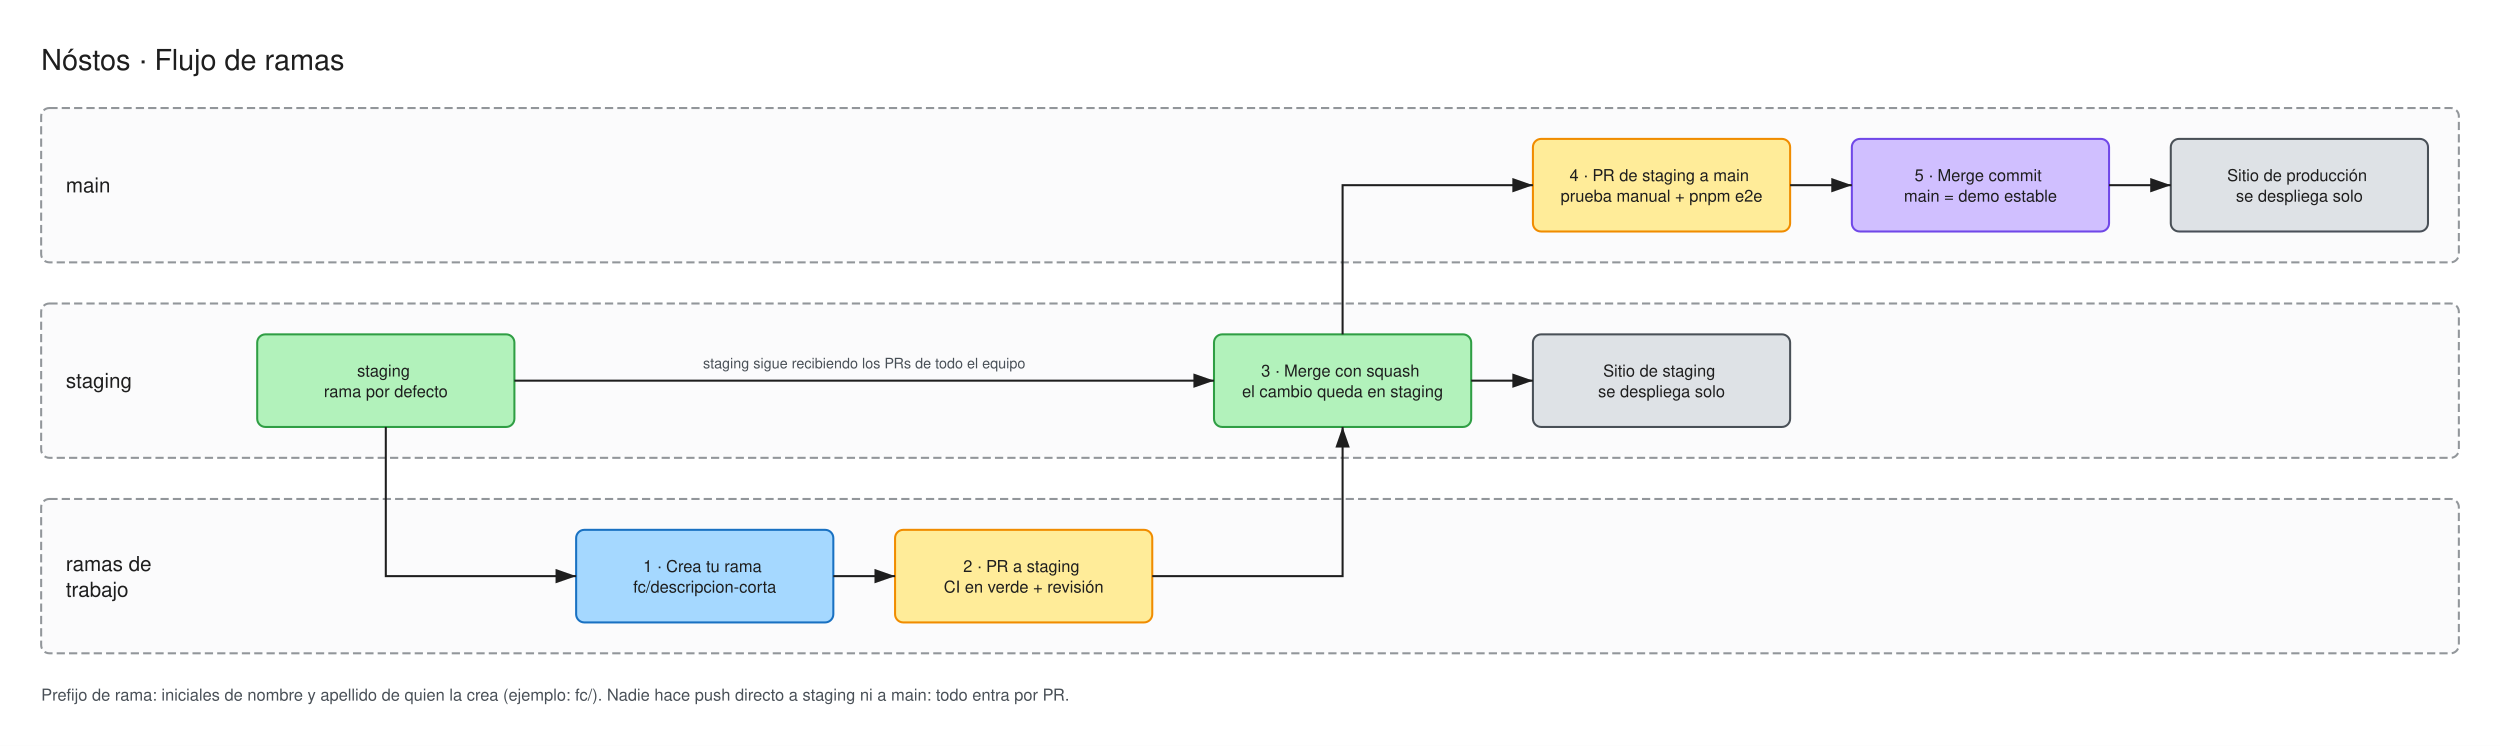
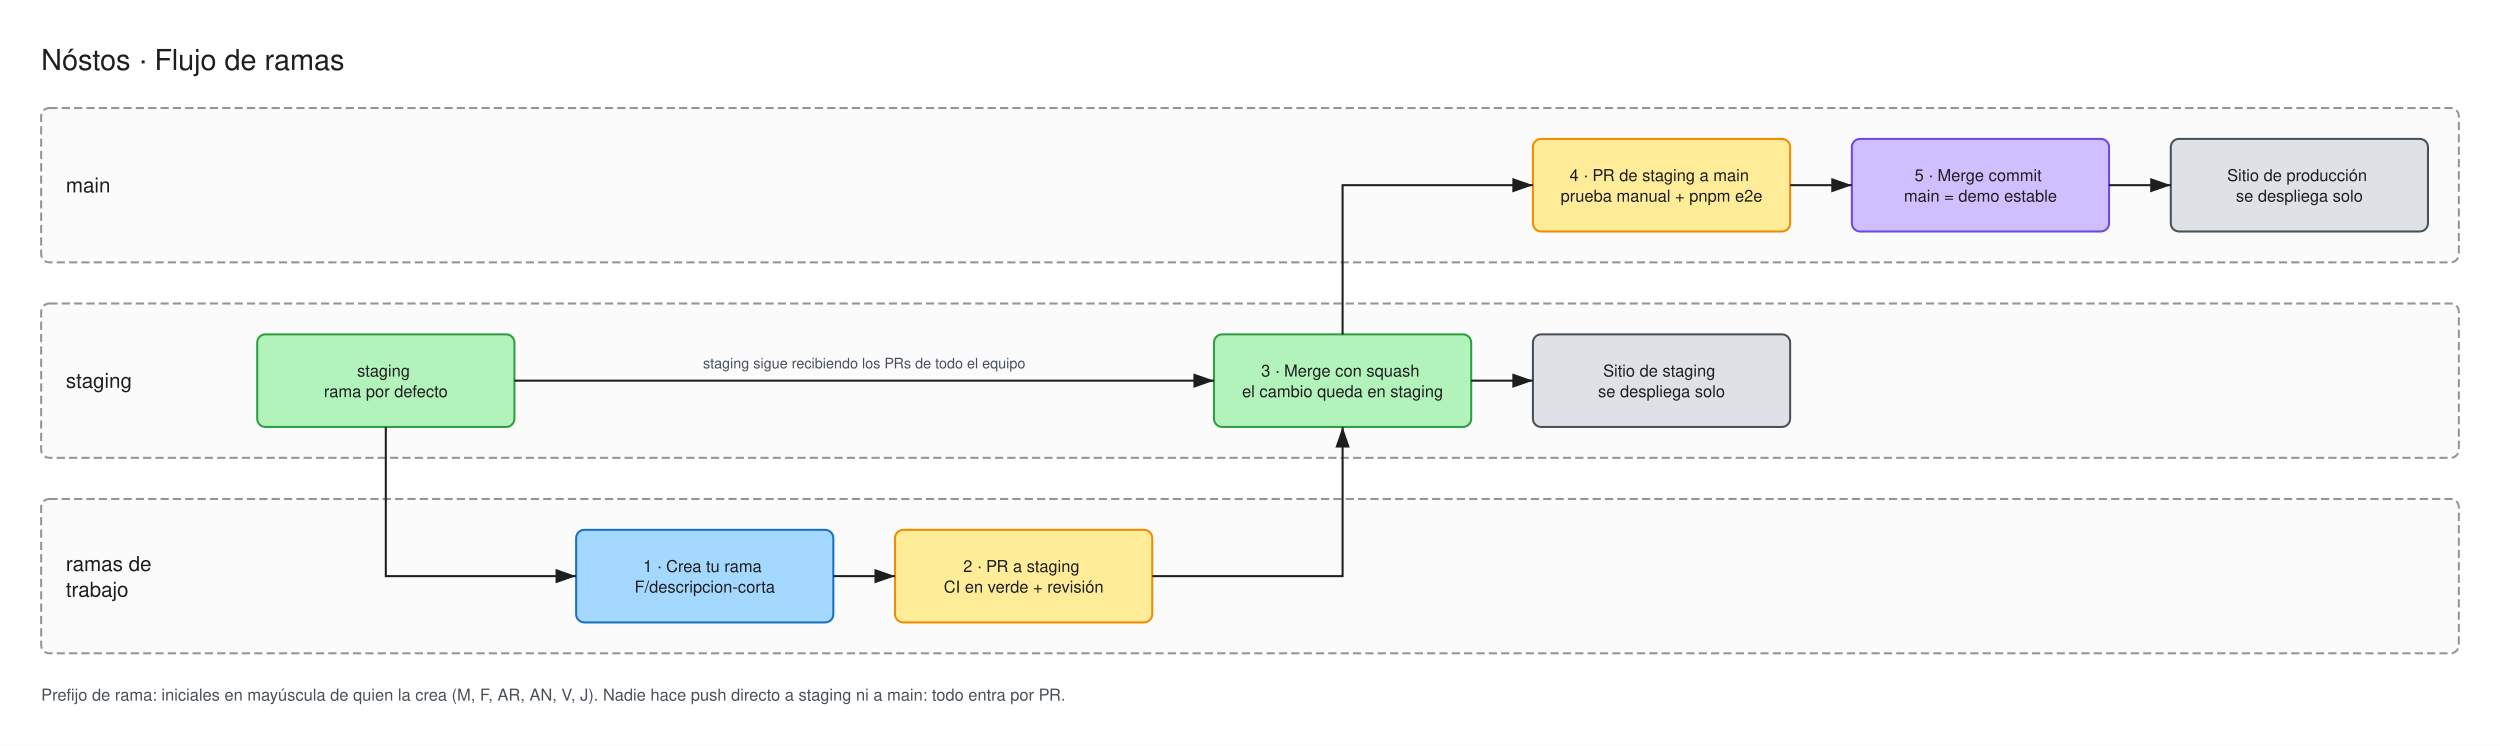
<svg xmlns="http://www.w3.org/2000/svg" viewBox="-40 -20 2430 725" width="2430" height="725">
  <defs>
    <marker id="arrowhead" markerWidth="10" markerHeight="7" refX="10" refY="3.5" orient="auto">
      <polygon points="0 0, 10 3.5, 0 7" fill="#1e1e1e" />
    </marker>
  </defs>
  <rect x="-40" y="-20" width="2430" height="725" fill="#ffffff" />
  <rect x="0" y="85" width="2350" height="150" rx="8" ry="8" fill="#f8f9fa" stroke="#495057" stroke-width="2" opacity="0.6" stroke-dasharray="8 4" />
  <rect x="0" y="275" width="2350" height="150" rx="8" ry="8" fill="#f8f9fa" stroke="#495057" stroke-width="2" opacity="0.6" stroke-dasharray="8 4" />
  <rect x="0" y="465" width="2350" height="150" rx="8" ry="8" fill="#f8f9fa" stroke="#495057" stroke-width="2" opacity="0.6" stroke-dasharray="8 4" />
  <rect x="210" y="305" width="250" height="90" rx="8" ry="8" fill="#b2f2bb" stroke="#2f9e44" stroke-width="2" opacity="1" />
  <rect x="520" y="495" width="250" height="90" rx="8" ry="8" fill="#a5d8ff" stroke="#1971c2" stroke-width="2" opacity="1" />
  <rect x="830" y="495" width="250" height="90" rx="8" ry="8" fill="#ffec99" stroke="#f08c00" stroke-width="2" opacity="1" />
  <rect x="1140" y="305" width="250" height="90" rx="8" ry="8" fill="#b2f2bb" stroke="#2f9e44" stroke-width="2" opacity="1" />
  <rect x="1450" y="305" width="250" height="90" rx="8" ry="8" fill="#dee2e6" stroke="#495057" stroke-width="2" opacity="1" />
  <rect x="1450" y="115" width="250" height="90" rx="8" ry="8" fill="#ffec99" stroke="#f08c00" stroke-width="2" opacity="1" />
  <rect x="1760" y="115" width="250" height="90" rx="8" ry="8" fill="#d0bfff" stroke="#7048e8" stroke-width="2" opacity="1" />
  <rect x="2070" y="115" width="250" height="90" rx="8" ry="8" fill="#dee2e6" stroke="#495057" stroke-width="2" opacity="1" />
  <polyline points="335,395 335,540 520,540" fill="none" stroke="#1e1e1e" stroke-width="2" marker-end="url(#arrowhead)" />
  <polyline points="770,540 830,540" fill="none" stroke="#1e1e1e" stroke-width="2" marker-end="url(#arrowhead)" />
  <polyline points="1080,540 1265,540 1265,395" fill="none" stroke="#1e1e1e" stroke-width="2" marker-end="url(#arrowhead)" />
  <polyline points="460,350 1140,350" fill="none" stroke="#1e1e1e" stroke-width="2" marker-end="url(#arrowhead)" />
  <polyline points="1390,350 1450,350" fill="none" stroke="#1e1e1e" stroke-width="2" marker-end="url(#arrowhead)" />
  <polyline points="1265,305 1265,160 1450,160" fill="none" stroke="#1e1e1e" stroke-width="2" marker-end="url(#arrowhead)" />
  <polyline points="1700,160 1760,160" fill="none" stroke="#1e1e1e" stroke-width="2" marker-end="url(#arrowhead)" />
  <polyline points="2010,160 2070,160" fill="none" stroke="#1e1e1e" stroke-width="2" marker-end="url(#arrowhead)" />
  <text x="0" y="48" font-family="Virgil, Segoe UI Emoji, Helvetica, Arial, sans-serif" font-size="28" fill="#1e1e1e" text-anchor="start">
    <tspan x="0" dy="0">Nóstos · Flujo de ramas</tspan>
  </text>
  <text x="24" y="167" font-family="Virgil, Segoe UI Emoji, Helvetica, Arial, sans-serif" font-size="20" fill="#1e1e1e" text-anchor="start">
    <tspan x="24" dy="0">main</tspan>
  </text>
  <text x="24" y="357" font-family="Virgil, Segoe UI Emoji, Helvetica, Arial, sans-serif" font-size="20" fill="#1e1e1e" text-anchor="start">
    <tspan x="24" dy="0">staging</tspan>
  </text>
  <text x="24" y="535" font-family="Virgil, Segoe UI Emoji, Helvetica, Arial, sans-serif" font-size="20" fill="#1e1e1e" text-anchor="start">
    <tspan x="24" dy="0">ramas de</tspan>
    <tspan x="24" dy="25">trabajo</tspan>
  </text>
  <text x="335" y="346" font-family="Virgil, Segoe UI Emoji, Helvetica, Arial, sans-serif" font-size="16" fill="#1e1e1e" text-anchor="middle">
    <tspan x="335" dy="0">staging</tspan>
    <tspan x="335" dy="20">rama por defecto</tspan>
  </text>
  <text x="645" y="536" font-family="Virgil, Segoe UI Emoji, Helvetica, Arial, sans-serif" font-size="16" fill="#1e1e1e" text-anchor="middle">
    <tspan x="645" dy="0">1 · Crea tu rama</tspan>
-     <tspan x="645" dy="20">fc/descripcion-corta</tspan>
+     <tspan x="645" dy="20">F/descripcion-corta</tspan>
  </text>
  <text x="955" y="536" font-family="Virgil, Segoe UI Emoji, Helvetica, Arial, sans-serif" font-size="16" fill="#1e1e1e" text-anchor="middle">
    <tspan x="955" dy="0">2 · PR a staging</tspan>
    <tspan x="955" dy="20">CI en verde + revisión</tspan>
  </text>
  <text x="1265" y="346" font-family="Virgil, Segoe UI Emoji, Helvetica, Arial, sans-serif" font-size="16" fill="#1e1e1e" text-anchor="middle">
    <tspan x="1265" dy="0">3 · Merge con squash</tspan>
    <tspan x="1265" dy="20">el cambio queda en staging</tspan>
  </text>
  <text x="1575" y="346" font-family="Virgil, Segoe UI Emoji, Helvetica, Arial, sans-serif" font-size="16" fill="#1e1e1e" text-anchor="middle">
    <tspan x="1575" dy="0">Sitio de staging</tspan>
    <tspan x="1575" dy="20">se despliega solo</tspan>
  </text>
  <text x="1575" y="156" font-family="Virgil, Segoe UI Emoji, Helvetica, Arial, sans-serif" font-size="16" fill="#1e1e1e" text-anchor="middle">
    <tspan x="1575" dy="0">4 · PR de staging a main</tspan>
    <tspan x="1575" dy="20">prueba manual + pnpm e2e</tspan>
  </text>
  <text x="1885" y="156" font-family="Virgil, Segoe UI Emoji, Helvetica, Arial, sans-serif" font-size="16" fill="#1e1e1e" text-anchor="middle">
    <tspan x="1885" dy="0">5 · Merge commit</tspan>
    <tspan x="1885" dy="20">main = demo estable</tspan>
  </text>
  <text x="2195" y="156" font-family="Virgil, Segoe UI Emoji, Helvetica, Arial, sans-serif" font-size="16" fill="#1e1e1e" text-anchor="middle">
    <tspan x="2195" dy="0">Sitio de producción</tspan>
    <tspan x="2195" dy="20">se despliega solo</tspan>
  </text>
  <text x="800" y="338" font-family="Virgil, Segoe UI Emoji, Helvetica, Arial, sans-serif" font-size="14" fill="#495057" text-anchor="middle">
    <tspan x="800" dy="0">staging sigue recibiendo los PRs de todo el equipo</tspan>
  </text>
  <text x="0" y="661" font-family="Virgil, Segoe UI Emoji, Helvetica, Arial, sans-serif" font-size="16" fill="#495057" text-anchor="start">
-     <tspan x="0" dy="0">Prefijo de rama: iniciales de nombre y apellido de quien la crea (ejemplo: fc/). Nadie hace push directo a staging ni a main: todo entra por PR.</tspan>
+     <tspan x="0" dy="0">Prefijo de rama: iniciales en mayúscula de quien la crea (M, F, AR, AN, V, J). Nadie hace push directo a staging ni a main: todo entra por PR.</tspan>
  </text>
</svg>
